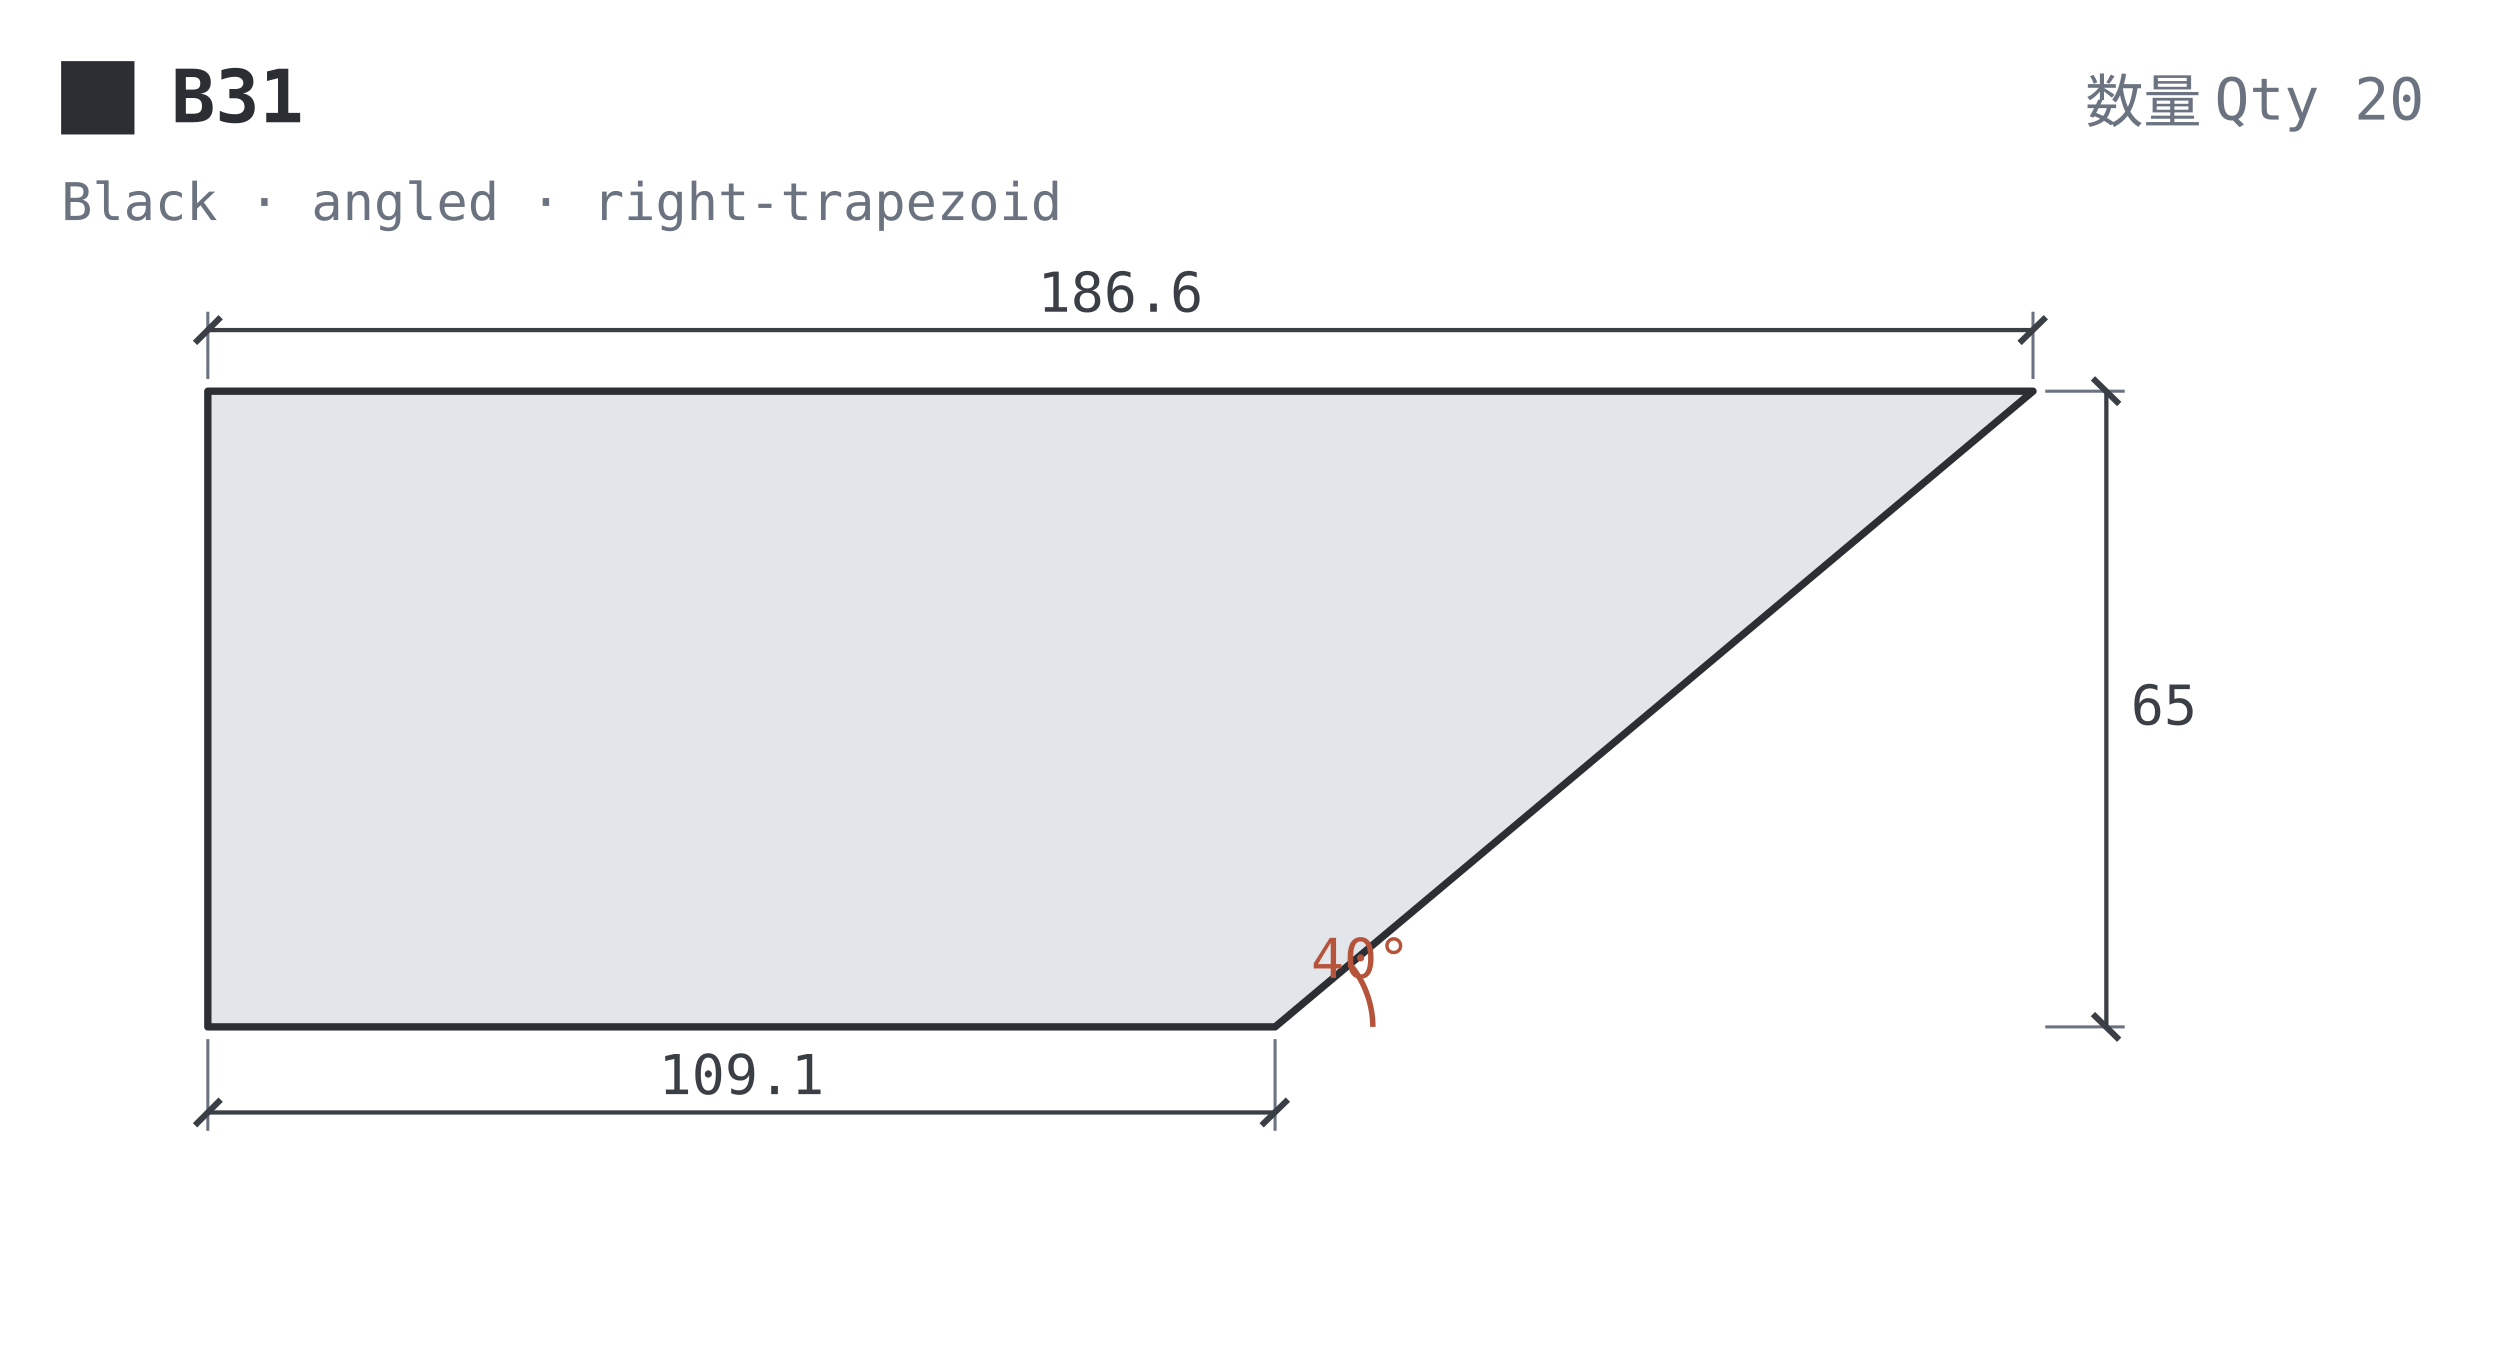
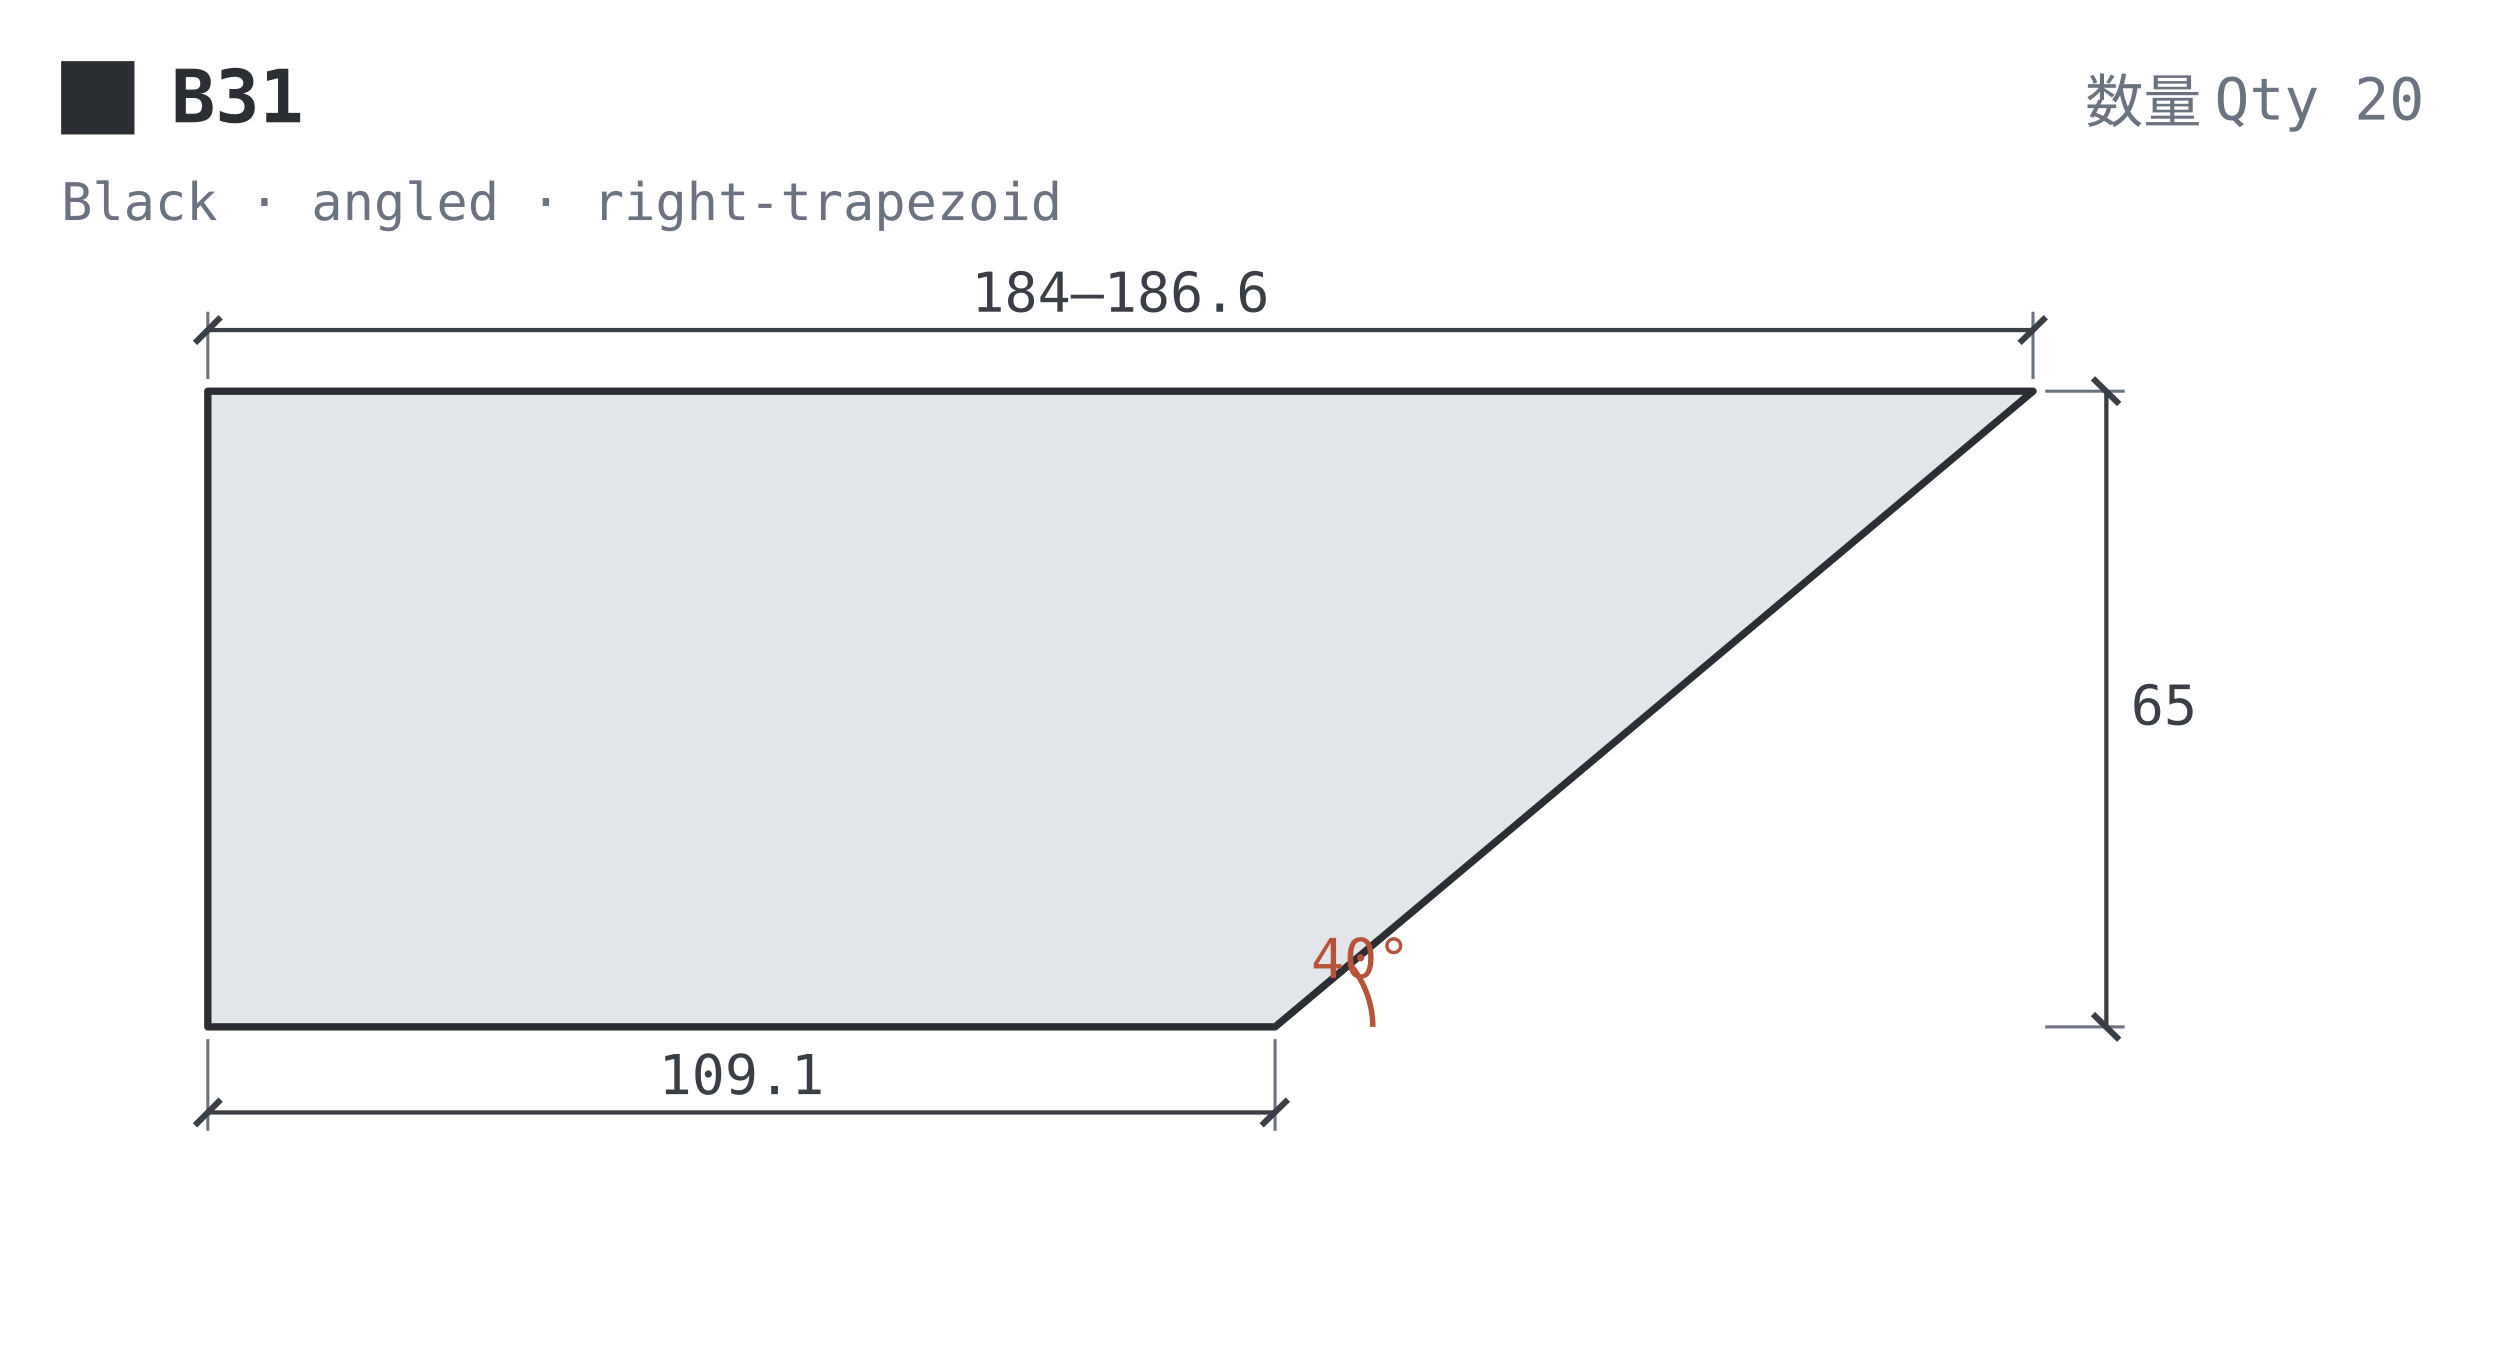
<svg xmlns="http://www.w3.org/2000/svg" viewBox="0 0 409 222" width="409" height="222">
  <rect width="409" height="222" fill="#ffffff" />
  <rect x="10.0" y="10.0" width="12.0" height="12.0" fill="#2b2e33" stroke="none" />
  <text x="28.0" y="20.0" font-family="ui-monospace,'SFMono-Regular',Menlo,Consolas,monospace" font-size="12" fill="#2b2e33" text-anchor="start" font-weight="600">B31</text>
  <text x="396.6" y="20.0" font-family="ui-monospace,'SFMono-Regular',Menlo,Consolas,monospace" font-size="9.5" fill="#6b7280" text-anchor="end">数量 Qty 20</text>
  <text x="10.0" y="36.0" font-family="ui-monospace,'SFMono-Regular',Menlo,Consolas,monospace" font-size="8.5" fill="#6b7280" text-anchor="start">Black · angled · right-trapezoid</text>
  <polygon points="34.0,168.0 208.6,168.0 332.6,64.0 34.0,64.0" fill="#e2e5ea" stroke="#2b2e33" stroke-width="1.2" stroke-linejoin="round" />
  <line x1="34.0" y1="170.0" x2="34.0" y2="185.0" stroke="#6b7280" stroke-width="0.5" />
  <line x1="208.6" y1="170.0" x2="208.6" y2="185.0" stroke="#6b7280" stroke-width="0.5" />
  <line x1="34.0" y1="182.0" x2="208.6" y2="182.0" stroke="#3a3f45" stroke-width="0.7" />
  <line x1="31.9" y1="184.1" x2="36.1" y2="179.9" stroke="#3a3f45" stroke-width="1" />
  <line x1="206.4" y1="184.1" x2="210.7" y2="179.9" stroke="#3a3f45" stroke-width="1" />
  <text x="121.3" y="179.0" font-family="ui-monospace,'SFMono-Regular',Menlo,Consolas,monospace" font-size="9" fill="#3a3f45" text-anchor="middle">109.1</text>
  <line x1="334.6" y1="64.0" x2="347.6" y2="64.0" stroke="#6b7280" stroke-width="0.5" />
  <line x1="334.6" y1="168.0" x2="347.6" y2="168.0" stroke="#6b7280" stroke-width="0.5" />
  <line x1="344.6" y1="64.0" x2="344.6" y2="168.0" stroke="#3a3f45" stroke-width="0.7" />
  <line x1="342.4" y1="61.9" x2="346.7" y2="66.1" stroke="#3a3f45" stroke-width="1" />
  <line x1="342.4" y1="165.9" x2="346.7" y2="170.1" stroke="#3a3f45" stroke-width="1" />
  <text x="348.6" y="116.0" font-family="ui-monospace,'SFMono-Regular',Menlo,Consolas,monospace" font-size="9" fill="#3a3f45" text-anchor="start" dominant-baseline="middle">65</text>
  <line x1="34.0" y1="62.0" x2="34.0" y2="51.0" stroke="#6b7280" stroke-width="0.5" />
  <line x1="332.6" y1="62.0" x2="332.6" y2="51.0" stroke="#6b7280" stroke-width="0.5" />
  <line x1="34.0" y1="54.0" x2="332.6" y2="54.0" stroke="#3a3f45" stroke-width="0.7" />
  <line x1="31.9" y1="56.1" x2="36.1" y2="51.9" stroke="#3a3f45" stroke-width="1" />
  <line x1="330.4" y1="56.1" x2="334.7" y2="51.9" stroke="#3a3f45" stroke-width="1" />
-   <text x="183.3" y="51.0" font-family="ui-monospace,'SFMono-Regular',Menlo,Consolas,monospace" font-size="9" fill="#3a3f45" text-anchor="middle">186.6</text>
+   <text x="183.3" y="51.0" font-family="ui-monospace,'SFMono-Regular',Menlo,Consolas,monospace" font-size="9" fill="#3a3f45" text-anchor="middle">184–186.6</text>
  <path d="M 224.6 168.0 A 16.0 16.0 0 0 0 220.8 157.7" fill="none" stroke="#b5543b" stroke-width="0.9" />
  <text x="222.6" y="160.0" font-family="ui-monospace,'SFMono-Regular',Menlo,Consolas,monospace" font-size="9" fill="#b5543b" text-anchor="middle">40°</text>
</svg>
